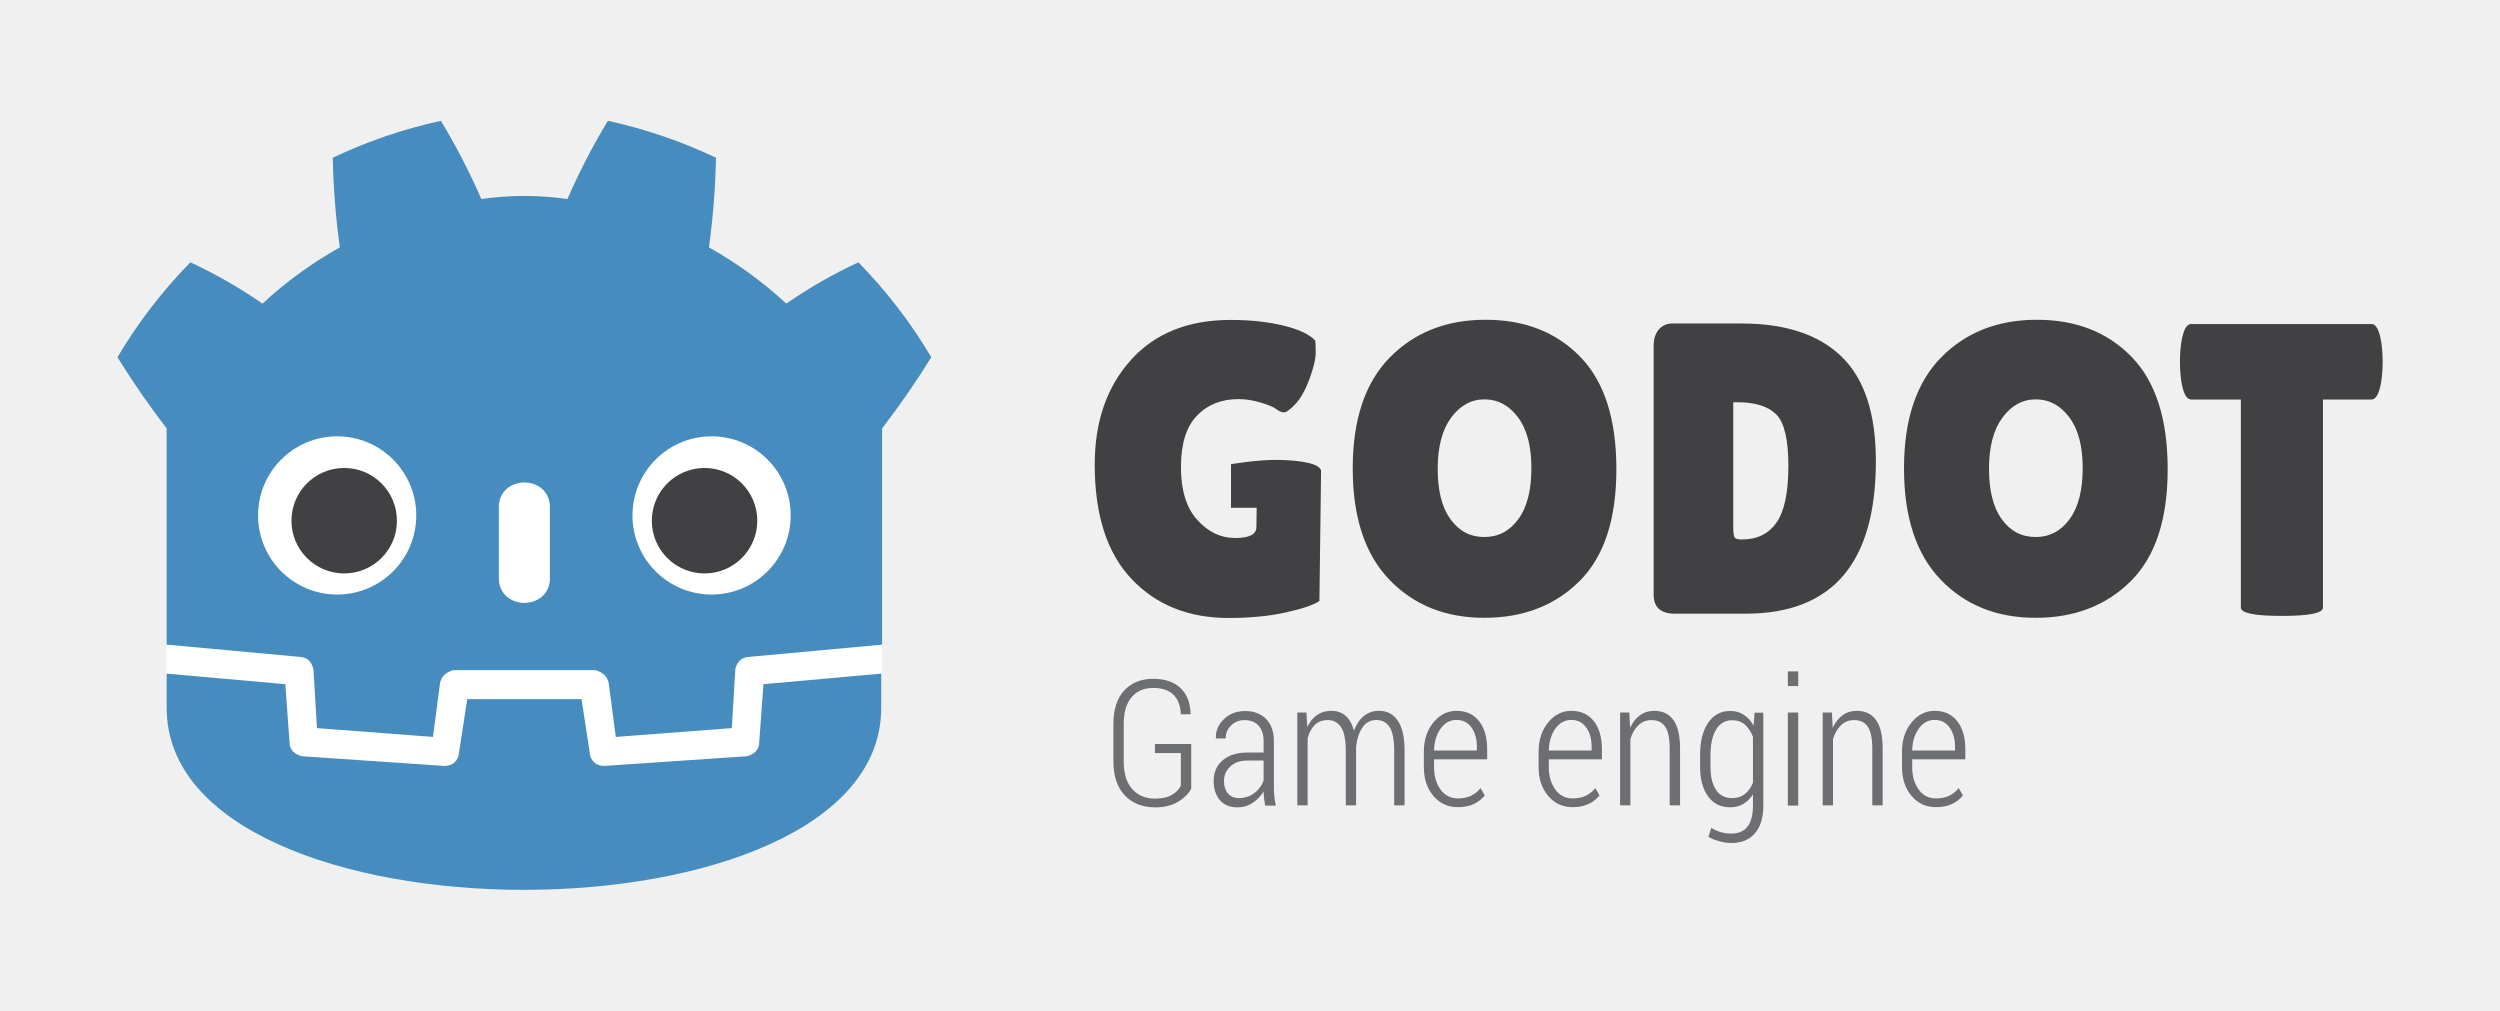
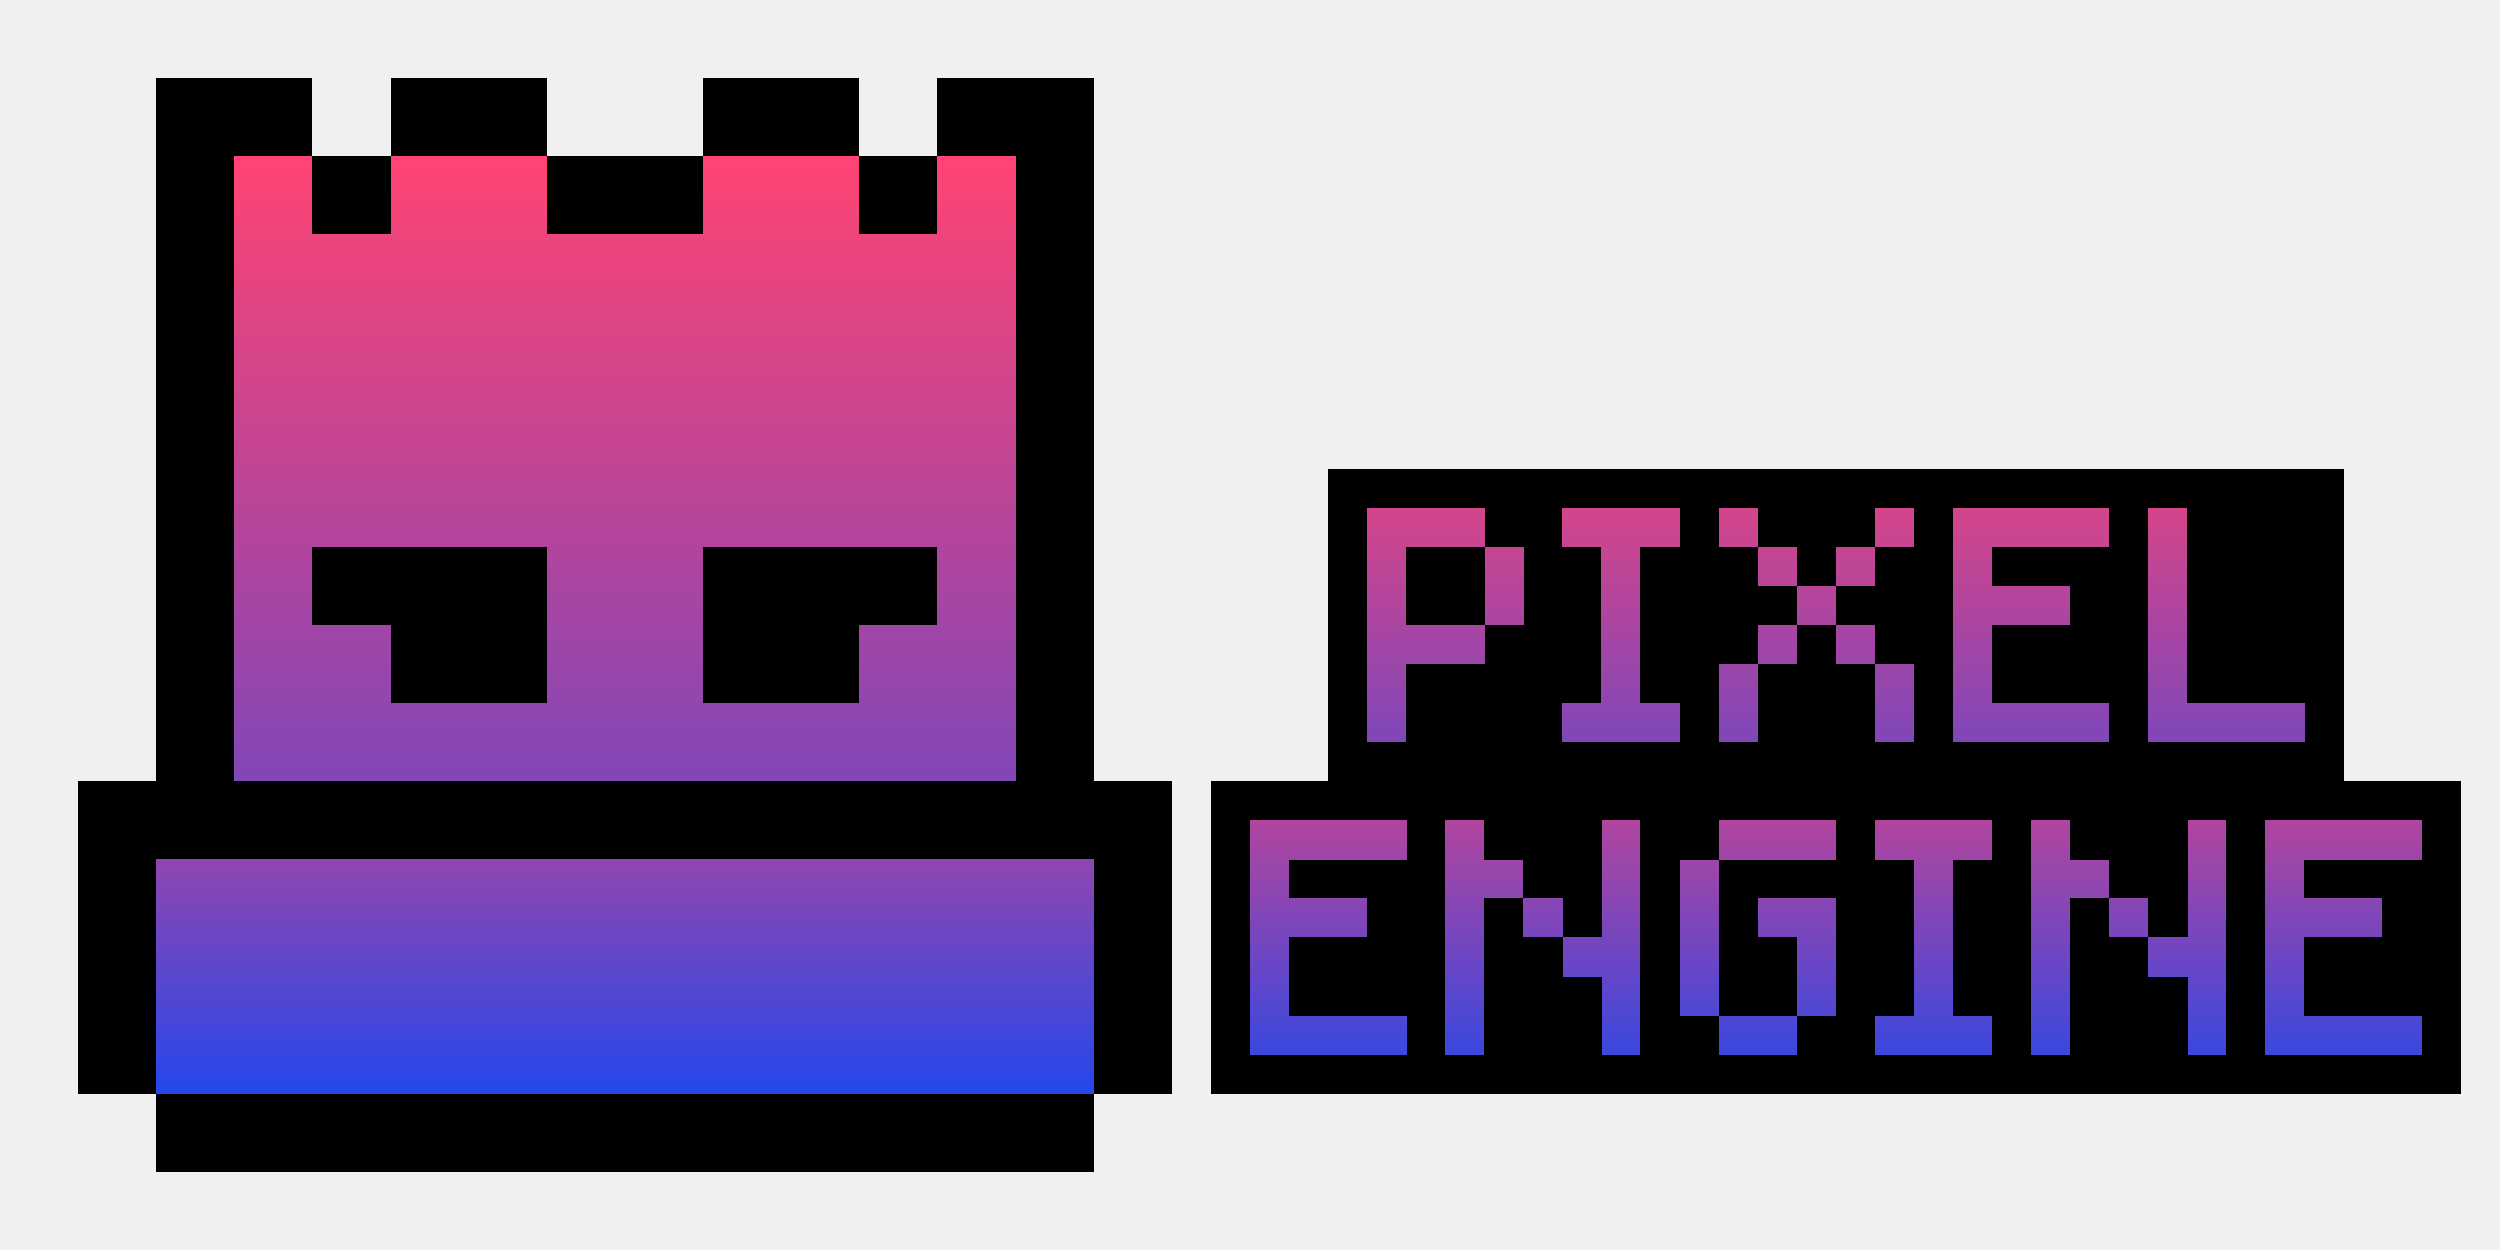
- <svg xmlns="http://www.w3.org/2000/svg" width="1024" height="414" viewBox="0 0 1024 414">
-   <path fill="#414042" d="M523.82 188.382c-9.142-.142-19.603 1.764-19.603 1.764v17.842h10.52l-.117 7.953c0 2.946-2.92 4.427-8.747 4.427-5.831 0-10.982-2.47-15.45-7.395-4.48-4.932-6.708-12.141-6.708-21.64 0-9.519 2.176-16.537 6.536-21.065 4.35-4.524 10.05-6.794 17.064-6.794 2.946 0 5.996.476 9.168 1.445 3.174.962 5.293 1.863 6.375 2.707 1.072.867 2.09 1.277 3.056 1.277.96 0 2.513-1.122 4.66-3.392 2.153-2.263 4.082-5.693 5.782-10.267 1.694-4.598 2.543-8.122 2.543-10.621 0-2.48-.054-4.19-.164-5.092-2.379-2.603-6.767-4.666-13.168-6.2-6.39-1.53-13.552-2.289-21.476-2.289-17.438 0-31.073 5.49-40.92 16.47-9.855 10.982-14.773 25.24-14.773 42.79 0 20.607 5.035 36.227 15.103 46.868 10.085 10.64 23.327 15.953 39.743 15.953 8.827 0 16.664-.76 23.51-2.289 6.853-1.523 11.41-3.088 13.676-4.67l.68-53.137c0-3.087-8.149-4.488-17.29-4.645zm84.247-24.804c-5.431 0-9.98 2.496-13.671 7.47-3.672 4.98-5.517 11.969-5.517 20.963 0 9.013 1.754 15.914 5.27 20.722 3.508 4.823 8.117 7.225 13.835 7.225 5.715 0 10.358-2.432 13.924-7.313 3.566-4.862 5.353-11.823 5.353-20.884 0-9.054-1.846-16.023-5.524-20.89-3.674-4.861-8.23-7.293-13.67-7.293m-.083 89.477c-15.9 0-28.868-5.203-38.89-15.61-10.01-10.416-15.017-25.614-15.017-45.592 0-19.992 5.063-35.128 15.191-45.435 10.131-10.293 23.209-15.444 39.228-15.444 16.016 0 28.954 5.058 38.795 15.204 9.858 10.126 14.778 25.477 14.778 46.009 0 20.546-5.034 35.828-15.114 45.856-10.08 10.008-23.062 15.012-38.971 15.012m101.95-88.298v50.788c0 2.37.176 3.866.515 4.493.337.624 1.358.937 3.052.937 6.232 0 10.954-2.328 14.181-6.97 3.235-4.636 4.835-12.356 4.835-23.168 0-10.817-1.674-17.865-5-21.139-3.344-3.283-8.64-4.94-15.884-4.94zm-32.599 78.798V141.681c0-2.832.704-5.067 2.126-6.724 1.413-1.632 3.25-2.461 5.521-2.461h28.357c17.994 0 31.664 4.54 40.994 13.597 9.347 9.054 14.02 23.31 14.02 42.784 0 41.66-17.778 62.486-53.326 62.486h-29.03c-5.769 0-8.662-2.597-8.662-7.808m156.544-79.977c-5.432 0-9.994 2.496-13.678 7.47-3.67 4.98-5.508 11.969-5.508 20.963 0 9.013 1.758 15.914 5.262 20.722 3.505 4.823 8.119 7.225 13.837 7.225 5.717 0 10.363-2.432 13.924-7.313 3.568-4.862 5.355-11.823 5.355-20.884 0-9.054-1.843-16.023-5.522-20.89-3.68-4.861-8.23-7.293-13.67-7.293m-.087 89.477c-15.907 0-28.866-5.203-38.88-15.61-10.021-10.416-15.03-25.614-15.03-45.592 0-19.992 5.065-35.128 15.191-45.435 10.139-10.293 23.209-15.444 39.233-15.444 16.02 0 28.946 5.058 38.8 15.204 9.85 10.126 14.772 25.477 14.772 46.009 0 20.546-5.037 35.828-15.115 45.856-10.076 10.008-23.07 15.012-38.971 15.012m117.69-4.17c0 2.251-5.597 3.392-16.809 3.392-11.202 0-16.815-1.141-16.815-3.392v-85.248h-20.371c-1.928 0-3.286-2.597-4.077-7.818a56.267 56.267 0 0 1-.501-7.636c0-2.592.162-5.146.501-7.636.79-5.205 2.15-7.823 4.077-7.823h73.864c1.924 0 3.277 2.617 4.078 7.823.333 2.49.505 5.043.505 7.636 0 2.608-.172 5.152-.505 7.637-.8 5.22-2.154 7.817-4.078 7.817h-19.87z" />
-   <path fill="#6d6e71" d="M487.93 322.997c-.94 1.926-2.664 3.691-5.188 5.289-2.52 1.607-5.722 2.406-9.611 2.406-5.132 0-9.259-1.617-12.394-4.887-3.122-3.243-4.686-7.92-4.686-14.022V296.57c0-5.97 1.473-10.548 4.431-13.743 2.95-3.17 6.903-4.78 11.84-4.78 4.824 0 8.564 1.27 11.212 3.781 2.639 2.519 4.025 6.038 4.146 10.532l-.066.2h-3.94c-.14-3.443-1.14-6.101-3.022-7.979-1.871-1.861-4.655-2.803-8.33-2.803-3.72 0-6.668 1.259-8.823 3.785-2.15 2.518-3.224 6.17-3.224 10.968v15.301c0 4.975 1.16 8.768 3.476 11.382 2.316 2.592 5.438 3.892 9.38 3.892 2.876 0 5.19-.51 6.92-1.554 1.738-1.028 2.942-2.285 3.624-3.775V308.45h-10.618v-3.704h14.873zm19.557 3.902c2.336 0 4.416-.661 6.232-2.01 1.82-1.353 3.096-3.063 3.852-5.146v-8.224h-6.756c-2.873 0-5.173.814-6.896 2.442-1.726 1.617-2.581 3.637-2.581 6.037 0 2.03.534 3.696 1.616 4.981 1.08 1.289 2.59 1.92 4.533 1.92m10.715 3.068a99.251 99.251 0 0 1-.48-3.225 21.745 21.745 0 0 1-.15-2.562 14.867 14.867 0 0 1-4.483 4.675c-1.836 1.236-3.878 1.848-6.128 1.848-3.147 0-5.567-.975-7.28-2.927-1.702-1.96-2.563-4.6-2.563-7.936 0-3.523 1.237-6.35 3.72-8.448 2.48-2.098 5.85-3.147 10.09-3.147h6.643v-4.672c0-2.686-.686-4.802-2.032-6.331-1.375-1.51-3.264-2.275-5.701-2.275-2.268 0-4.139.722-5.608 2.182-1.463 1.45-2.19 3.224-2.19 5.337l-3.944-.035-.07-.206c-.11-2.866.973-5.4 3.261-7.646 2.279-2.24 5.203-3.352 8.761-3.352 3.517 0 6.347 1.069 8.509 3.2 2.148 2.152 3.226 5.221 3.226 9.21v18.645c0 1.358.064 2.677.183 3.936a24.853 24.853 0 0 0 .627 3.729zm16.905-38.108.36 5.9c1-2.112 2.339-3.739 3.998-4.896 1.664-1.141 3.624-1.711 5.874-1.711 2.296 0 4.232.668 5.794 2.02 1.562 1.347 2.714 3.387 3.446 6.127.938-2.529 2.264-4.528 3.986-5.975 1.722-1.45 3.812-2.172 6.23-2.172 3.335 0 5.923 1.35 7.755 4.05 1.841 2.705 2.759 6.856 2.759 12.464v22.207h-4.246v-22.28c0-4.663-.645-7.946-1.9-9.834-1.261-1.89-3.071-2.842-5.41-2.842-2.462 0-4.384 1.04-5.767 3.152-1.375 2.112-2.223 4.754-2.531 7.945v23.86h-4.224v-22.258c0-4.554-.639-7.812-1.945-9.759-1.299-1.946-3.107-2.912-5.427-2.912-2.218 0-4.013.677-5.358 2.02-1.353 1.349-2.315 3.195-2.899 5.538v27.369h-4.22v-38.014zm61.457 3.021c-2.644 0-4.816 1.205-6.517 3.613-1.705 2.415-2.585 5.392-2.656 8.938h17.537v-1.626c0-3.137-.736-5.75-2.21-7.822-1.482-2.075-3.53-3.103-6.154-3.103m.598 35.735c-4.099 0-7.451-1.543-10.055-4.621-2.596-3.073-3.896-7.005-3.896-11.793v-6.313c0-4.798 1.303-8.798 3.912-11.979 2.616-3.167 5.758-4.75 9.441-4.75 3.983 0 7.068 1.413 9.27 4.246 2.209 2.837 3.312 6.65 3.312 11.434v4.171H587.39v3.162c0 3.68.882 6.744 2.635 9.19 1.757 2.45 4.144 3.666 7.136 3.666 2.077 0 3.888-.367 5.396-1.089a11.119 11.119 0 0 0 3.877-3.132l1.728 2.99c-1.148 1.456-2.634 2.633-4.45 3.505-1.811.868-4 1.312-6.551 1.312m46.411-35.734c-2.651 0-4.827 1.205-6.528 3.613-1.694 2.415-2.576 5.392-2.652 8.938h17.54v-1.626c0-3.137-.733-5.75-2.216-7.822-1.475-2.075-3.52-3.103-6.144-3.103m.593 35.735c-4.1 0-7.446-1.543-10.045-4.621-2.606-3.073-3.91-7.005-3.91-11.793v-6.313c0-4.798 1.309-8.798 3.913-11.979 2.623-3.167 5.766-4.75 9.45-4.75 3.975 0 7.072 1.413 9.27 4.246 2.2 2.837 3.304 6.65 3.304 11.434v4.171h-21.755v3.162c0 3.68.883 6.744 2.647 9.19 1.747 2.45 4.124 3.666 7.125 3.666 2.087 0 3.888-.367 5.392-1.089a11.229 11.229 0 0 0 3.894-3.132l1.717 2.99c-1.15 1.456-2.633 2.633-4.451 3.505-1.81.868-3.997 1.312-6.55 1.312m23.189-38.755.345 6.284c1.014-2.23 2.353-3.962 4.034-5.166 1.667-1.21 3.63-1.824 5.887-1.824 3.396 0 5.998 1.256 7.804 3.78 1.826 2.518 2.73 6.434 2.73 11.749v23.191h-4.249V306.72c0-4.343-.636-7.377-1.9-9.137-1.258-1.76-3.107-2.636-5.513-2.636-2.158 0-3.968.701-5.419 2.126-1.457 1.412-2.543 3.294-3.267 5.666v27.134h-4.219V291.86zm33.27 22.395c0 3.858.73 6.926 2.213 9.208 1.465 2.304 3.695 3.443 6.671 3.443 2.04 0 3.757-.544 5.167-1.657 1.405-1.113 2.514-2.662 3.336-4.627V301.79c-.79-2.025-1.874-3.66-3.244-4.92-1.368-1.24-3.102-1.863-5.186-1.863-2.97 0-5.216 1.294-6.708 3.891-1.502 2.603-2.25 5.995-2.25 10.161zm-4.262-5.195c0-5.386 1.088-9.714 3.274-12.975 2.169-3.245 5.187-4.871 9.03-4.871 2.134 0 4.007.52 5.607 1.564 1.603 1.024 2.928 2.523 3.992 4.43l.412-5.287h3.581v38.048c0 4.871-1.13 8.646-3.4 11.317-2.271 2.66-5.499 4.009-9.666 4.009-1.5 0-3.11-.235-4.832-.691-1.724-.456-3.252-1.054-4.59-1.805l1.168-3.704a14.108 14.108 0 0 0 3.831 1.716 15.179 15.179 0 0 0 4.352.616c3.023 0 5.262-.97 6.71-2.905 1.452-1.961 2.18-4.798 2.18-8.553v-4.597c-1.079 1.71-2.402 3.024-3.97 3.93-1.563.912-3.39 1.368-5.448 1.368-3.818 0-6.814-1.496-8.976-4.486-2.167-2.983-3.255-6.965-3.255-11.93zm40.2 20.916h-4.266V291.86h4.266zm0-48.968h-4.266v-6.005h4.266zm13.774 10.852.346 6.284c1.016-2.23 2.35-3.962 4.027-5.166 1.677-1.21 3.643-1.824 5.89-1.824 3.397 0 6.01 1.256 7.82 3.78 1.821 2.518 2.717 6.434 2.717 11.749v23.191h-4.248V306.72c0-4.343-.635-7.377-1.897-9.137-1.268-1.76-3.103-2.636-5.517-2.636-2.157 0-3.962.701-5.412 2.126-1.455 1.412-2.545 3.294-3.266 5.666v27.134h-4.224V291.86zm42.074 3.021c-2.652 0-4.825 1.205-6.518 3.613-1.699 2.415-2.584 5.392-2.66 8.938h17.54v-1.626c0-3.137-.731-5.75-2.21-7.822-1.476-2.075-3.525-3.103-6.152-3.103m.602 35.735c-4.11 0-7.456-1.543-10.048-4.621-2.602-3.073-3.903-7.005-3.903-11.793v-6.313c0-4.798 1.302-8.798 3.91-11.979 2.616-3.167 5.763-4.75 9.439-4.75 3.978 0 7.077 1.413 9.283 4.246 2.197 2.837 3.3 6.65 3.3 11.434v4.171h-21.76v3.162c0 3.68.887 6.744 2.642 9.19 1.754 2.45 4.133 3.666 7.137 3.666 2.08 0 3.88-.367 5.382-1.089a11.157 11.157 0 0 0 3.897-3.132l1.725 2.99c-1.156 1.456-2.64 2.633-4.454 3.505-1.81.868-3.998 1.312-6.55 1.312" />
-   <g fill="#fff">
-     <path d="M68.264 264.04v11.88q146.52 127.44 293.04 0v-11.88z" />
-     <path fill="#478cbf" d="m68.264 264.04 54.72 5.04q4.32.36 5.4 5.04l1.44 24.12 47.52 3.6 2.88-21.96q.72-3.96 5.4-5.4h58.32q4.68 1.44 5.4 5.4l2.88 21.96 47.52-3.6 1.44-24.12q1.08-4.68 5.4-5.04l54.72-5.04v-88.56q10.8-14.04 20.16-29.16-12.6-21.24-29.88-38.88-15.48 7.2-29.52 16.92-14.4-13.32-31.68-23.04 2.52-18.36 2.88-36.72-21.24-10.08-44.28-15.12-9.36 15.48-16.56 32.04-17.64-2.52-35.28 0-7.2-16.56-16.56-32.04-23.04 5.04-44.28 15.12.36 18.36 2.88 36.72-17.28 9.72-31.68 23.04-14.04-9.72-29.52-16.92-17.28 17.64-29.88 38.88 9.36 15.12 20.16 29.16zm0 11.88v14.04c0 99.36 292.68 99.36 292.68 0v-14.04l-48.24 4.32-1.8 24.84q-.72 3.6-5.04 4.68l-58.32 3.96q-4.32 0-5.76-3.96l-3.6-23.4h-46.8l-3.6 23.4q-1.44 3.96-5.76 3.96l-58.32-3.96q-4.32-1.08-5.04-4.68l-1.8-24.84z" />
-     <path d="M204.344 237.76c1.08 12.24 19.8 12.24 20.88 0V206.8c-1.08-12.24-19.8-12.24-20.88 0z" />
-     <circle cx="291.464" cy="211.12" r="32.4" />
-     <circle cx="138.104" cy="211.12" r="32.4" />
+ <svg xmlns="http://www.w3.org/2000/svg" xmlns:xlink="http://www.w3.org/1999/xlink" version="1.1" width="512" height="256" shape-rendering="crispEdges" id="svg346" viewBox="-1 -2 40 20">
+   <defs id="defs350">
+     <linearGradient id="linearGradient2958">
+       <stop style="stop-color:#ff4473;stop-opacity:1;" offset="0" id="stop2954" />
+       <stop style="stop-color:#0048ff;stop-opacity:1;" offset="1" id="stop2956" />
+     </linearGradient>
+     <rect x="237.026" y="70.057" width="201.998" height="106.837" id="rect3420" />
+     <rect x="204.8" y="38.4" width="281.512" height="182.863" id="rect3414" />
+     <linearGradient xlink:href="#linearGradient2958" id="linearGradient2992" x1="8" y1="3" x2="8" y2="24.205" gradientUnits="userSpaceOnUse" spreadMethod="pad" />
+     <linearGradient xlink:href="#linearGradient2958" id="linearGradient1353" x1="28.357" y1="4.878" x2="28.357" y2="16.135" gradientUnits="userSpaceOnUse" gradientTransform="translate(2.1879741e-7,-0.6253859)" />
+     <linearGradient xlink:href="#linearGradient2958" id="linearGradient2682" x1="28.982" y1="9.256" x2="28.982" y2="17.406" gradientUnits="userSpaceOnUse" gradientTransform="translate(0,-0.6253898)" />
+     <linearGradient xlink:href="#linearGradient2958" id="linearGradient2952" gradientUnits="userSpaceOnUse" x1="8" y1="3" x2="8" y2="20" spreadMethod="pad" />
+     <linearGradient xlink:href="#linearGradient2958" id="linearGradient3039" gradientUnits="userSpaceOnUse" x1="8" y1="2" x2="8" y2="18.312" spreadMethod="pad" />
+     <linearGradient xlink:href="#linearGradient2958" id="linearGradient3041" gradientUnits="userSpaceOnUse" x1="8" y1="7.875" x2="8" y2="15" spreadMethod="pad" />
+   </defs>
+   <path style="fill:#000000;stroke-width:0.078;fill-opacity:1" d="m 18.375,10.5 v 5 h 20 v -5 H 36.5 v -5 H 20.25 v 5 z" id="path2738" />
+   <path style="fill:#000000;fill-opacity:1;stroke-width:1.25" d="M 1.5,-0.75 V 10.5 H 0.25 v 5 H 1.5 V 16.75 H 16.5 V 15.5 H 17.75 V 10.5 H 16.5 V -0.75 H 14 V 0.5 H 12.75 V -0.75 H 10.25 V 0.5 H 7.75 V -0.75 H 5.25 V 0.5 H 4 V -0.75 Z" id="path736" />
+   <g id="g2961" style="opacity:1;fill:url(#linearGradient2992);fill-opacity:1.0;fill-rule:nonzero" transform="matrix(1.249996,0,0,1.25,-0.9999561,-2)">
+     <g id="g2950" style="fill-opacity:1.0;fill:url(#linearGradient2952)">
+       <path style="fill:url(#linearGradient3041);fill-opacity:1;fill-rule:nonzero" d="m 2,11 h 12 v 3 H 2 Z" id="path1953" />
+       <path id="path2087" style="fill:url(#linearGradient3039);fill-opacity:1;fill-rule:nonzero" d="m 3,2 v 8 H 13 V 2 H 12 V 3 H 11 V 2 H 9 V 3 H 7 V 2 H 5 V 3 H 4 V 2 Z M 4,7 H 7 V 9 H 5 V 8 H 4 Z m 5,0 h 3 V 8 H 11 V 9 H 9 Z" />
+     </g>
  </g>
-   <g fill="#414042">
-     <circle cx="140.984" cy="213.28" r="21.6" />
-     <circle cx="288.584" cy="213.28" r="21.6" />
+   <text xml:space="preserve" transform="matrix(0.078125,0,0,0.078125,-1,-2)" id="text3412" style="white-space:pre;shape-inside:url(#rect3414);display:inline;fill:#ffffff" />
+   <text xml:space="preserve" transform="matrix(0.078125,0,0,0.078125,-1,-2)" id="text3418" style="white-space:pre;shape-inside:url(#rect3420);display:inline;fill:#ffffff" />
+   <text xml:space="preserve" style="font-size:0.938px;fill:#000000;stroke-width:0.078" x="20.71" y="6.392" id="text3426">
+     <tspan id="tspan3424" style="stroke-width:0.078;fill:#000000" x="20.71" y="6.392" />
+   </text>
+   <g aria-label="Pixel " transform="scale(1.000624,0.9993767)" id="text578" style="font-size:3.746px;font-family:SixPixelsFont;-inkscape-font-specification:'SixPixelsFont, Normal';fill:url(#linearGradient1353);stroke-width:0.06">
+     <path d="M 20.862,9.881 V 6.129 h 1.879 v 0.631 h 0.624 v 1.242 h -0.624 V 6.759 h -1.255 v 1.242 h 1.255 v 0.631 h -1.255 v 1.249 z" id="path1872" />
+     <path d="M 25.863,9.881 H 23.984 v -0.624 h 0.624 v -2.497 H 23.984 V 6.129 h 1.879 V 6.759 H 25.232 v 2.497 h 0.631 z" id="path1874" />
+     <path d="m 28.985,9.881 v -1.249 h 0.618 v 1.249 z m -2.504,0 v -1.249 h 0.624 v 1.249 z m 2.504,-1.249 h -0.624 V 8.002 h 0.624 z m -1.879,0 V 8.002 h 0.624 v 0.631 z m 1.255,-0.631 h -0.631 v -0.624 h 0.631 z m 0,-0.624 V 6.759 h 0.624 v 0.618 z m -0.631,0 h -0.624 V 6.759 h 0.624 z M 28.985,6.759 V 6.129 h 0.618 v 0.631 z m -1.879,0 h -0.624 V 6.129 h 0.624 z" id="path1876" />
+     <path d="m 30.852,9.257 h 1.879 v 0.624 H 30.227 V 6.129 h 2.504 v 0.631 h -1.879 v 0.618 h 1.249 v 0.624 h -1.249 z" id="path1878" />
+     <path d="m 33.973,9.257 h 1.879 v 0.624 H 33.349 V 6.129 h 0.624 z" id="path1880" />
+   </g>
+   <g aria-label="Engine" transform="scale(1.000624,0.9993767)" id="text578-0" style="font-size:3.746px;font-family:SixPixelsFont;-inkscape-font-specification:'SixPixelsFont, Normal';fill:url(#linearGradient2682);stroke-width:0.06">
+     <path d="m 19.613,14.26 h 1.879 v 0.624 H 18.988 V 11.132 h 2.504 v 0.631 h -1.879 v 0.618 h 1.249 v 0.624 h -1.249 z" id="path1883" />
+     <path d="m 24.614,14.884 v -1.249 h -0.624 V 13.005 h 0.624 v -1.873 h 0.618 v 3.752 z m -2.504,0 V 11.132 h 0.624 v 0.631 h 0.624 v 0.618 h 0.631 v 0.624 H 23.359 v -0.624 h -0.624 v 2.504 z" id="path1885" />
+     <path d="m 26.48,14.26 h 1.255 v 0.624 h -1.255 z m 1.255,0 V 13.005 h -0.631 v -0.624 h 1.255 v 1.879 z m -1.255,0 h -0.624 v -2.497 h 0.624 z m 0,-3.128 h 1.879 v 0.631 h -1.879 z" id="path1887" />
+     <path d="m 30.857,14.884 h -1.879 v -0.624 h 0.624 v -2.497 h -0.624 V 11.132 h 1.879 v 0.631 h -0.631 v 2.497 h 0.631 z" id="path1889" />
+     <path d="m 33.979,14.884 v -1.249 h -0.624 V 13.005 h 0.624 v -1.873 h 0.618 v 3.752 z m -2.504,0 V 11.132 h 0.624 v 0.631 h 0.624 v 0.618 h 0.631 v 0.624 H 32.724 v -0.624 h -0.624 v 2.504 z" id="path1891" />
+     <path d="m 35.846,14.26 h 1.879 v 0.624 H 35.221 V 11.132 h 2.504 v 0.631 H 35.846 v 0.618 h 1.249 v 0.624 h -1.249 z" id="path1893" />
  </g>
</svg>
